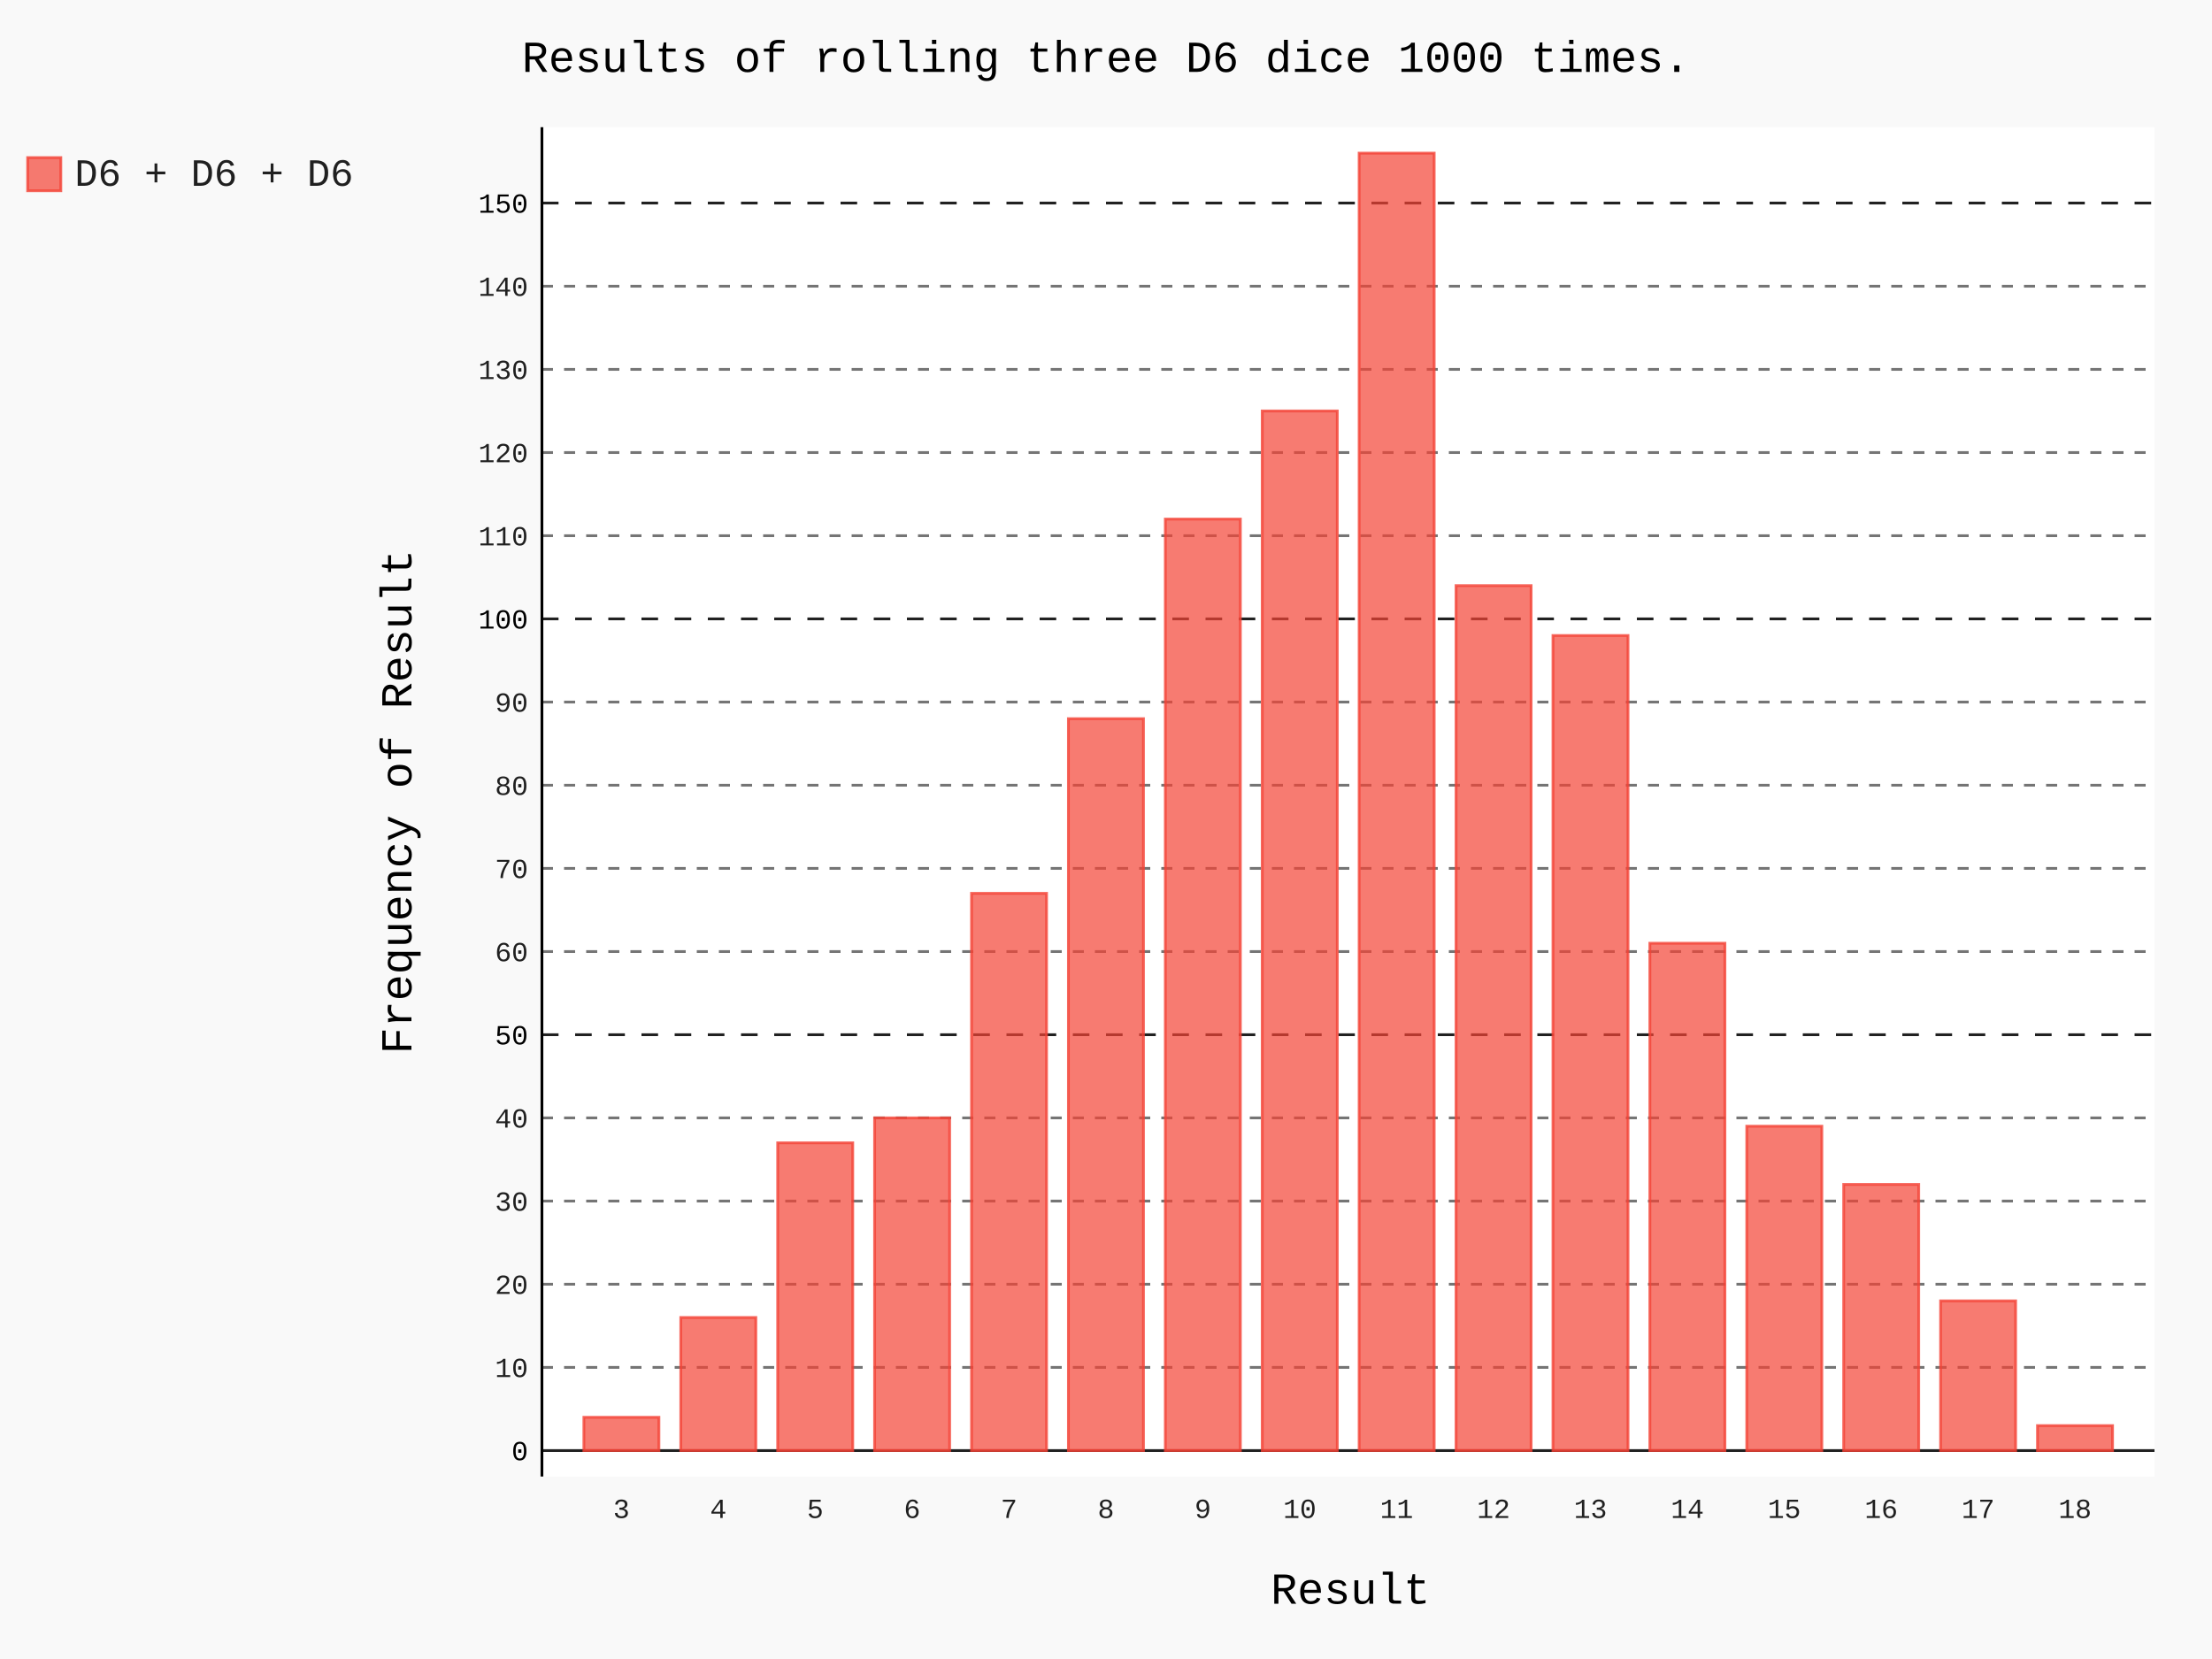
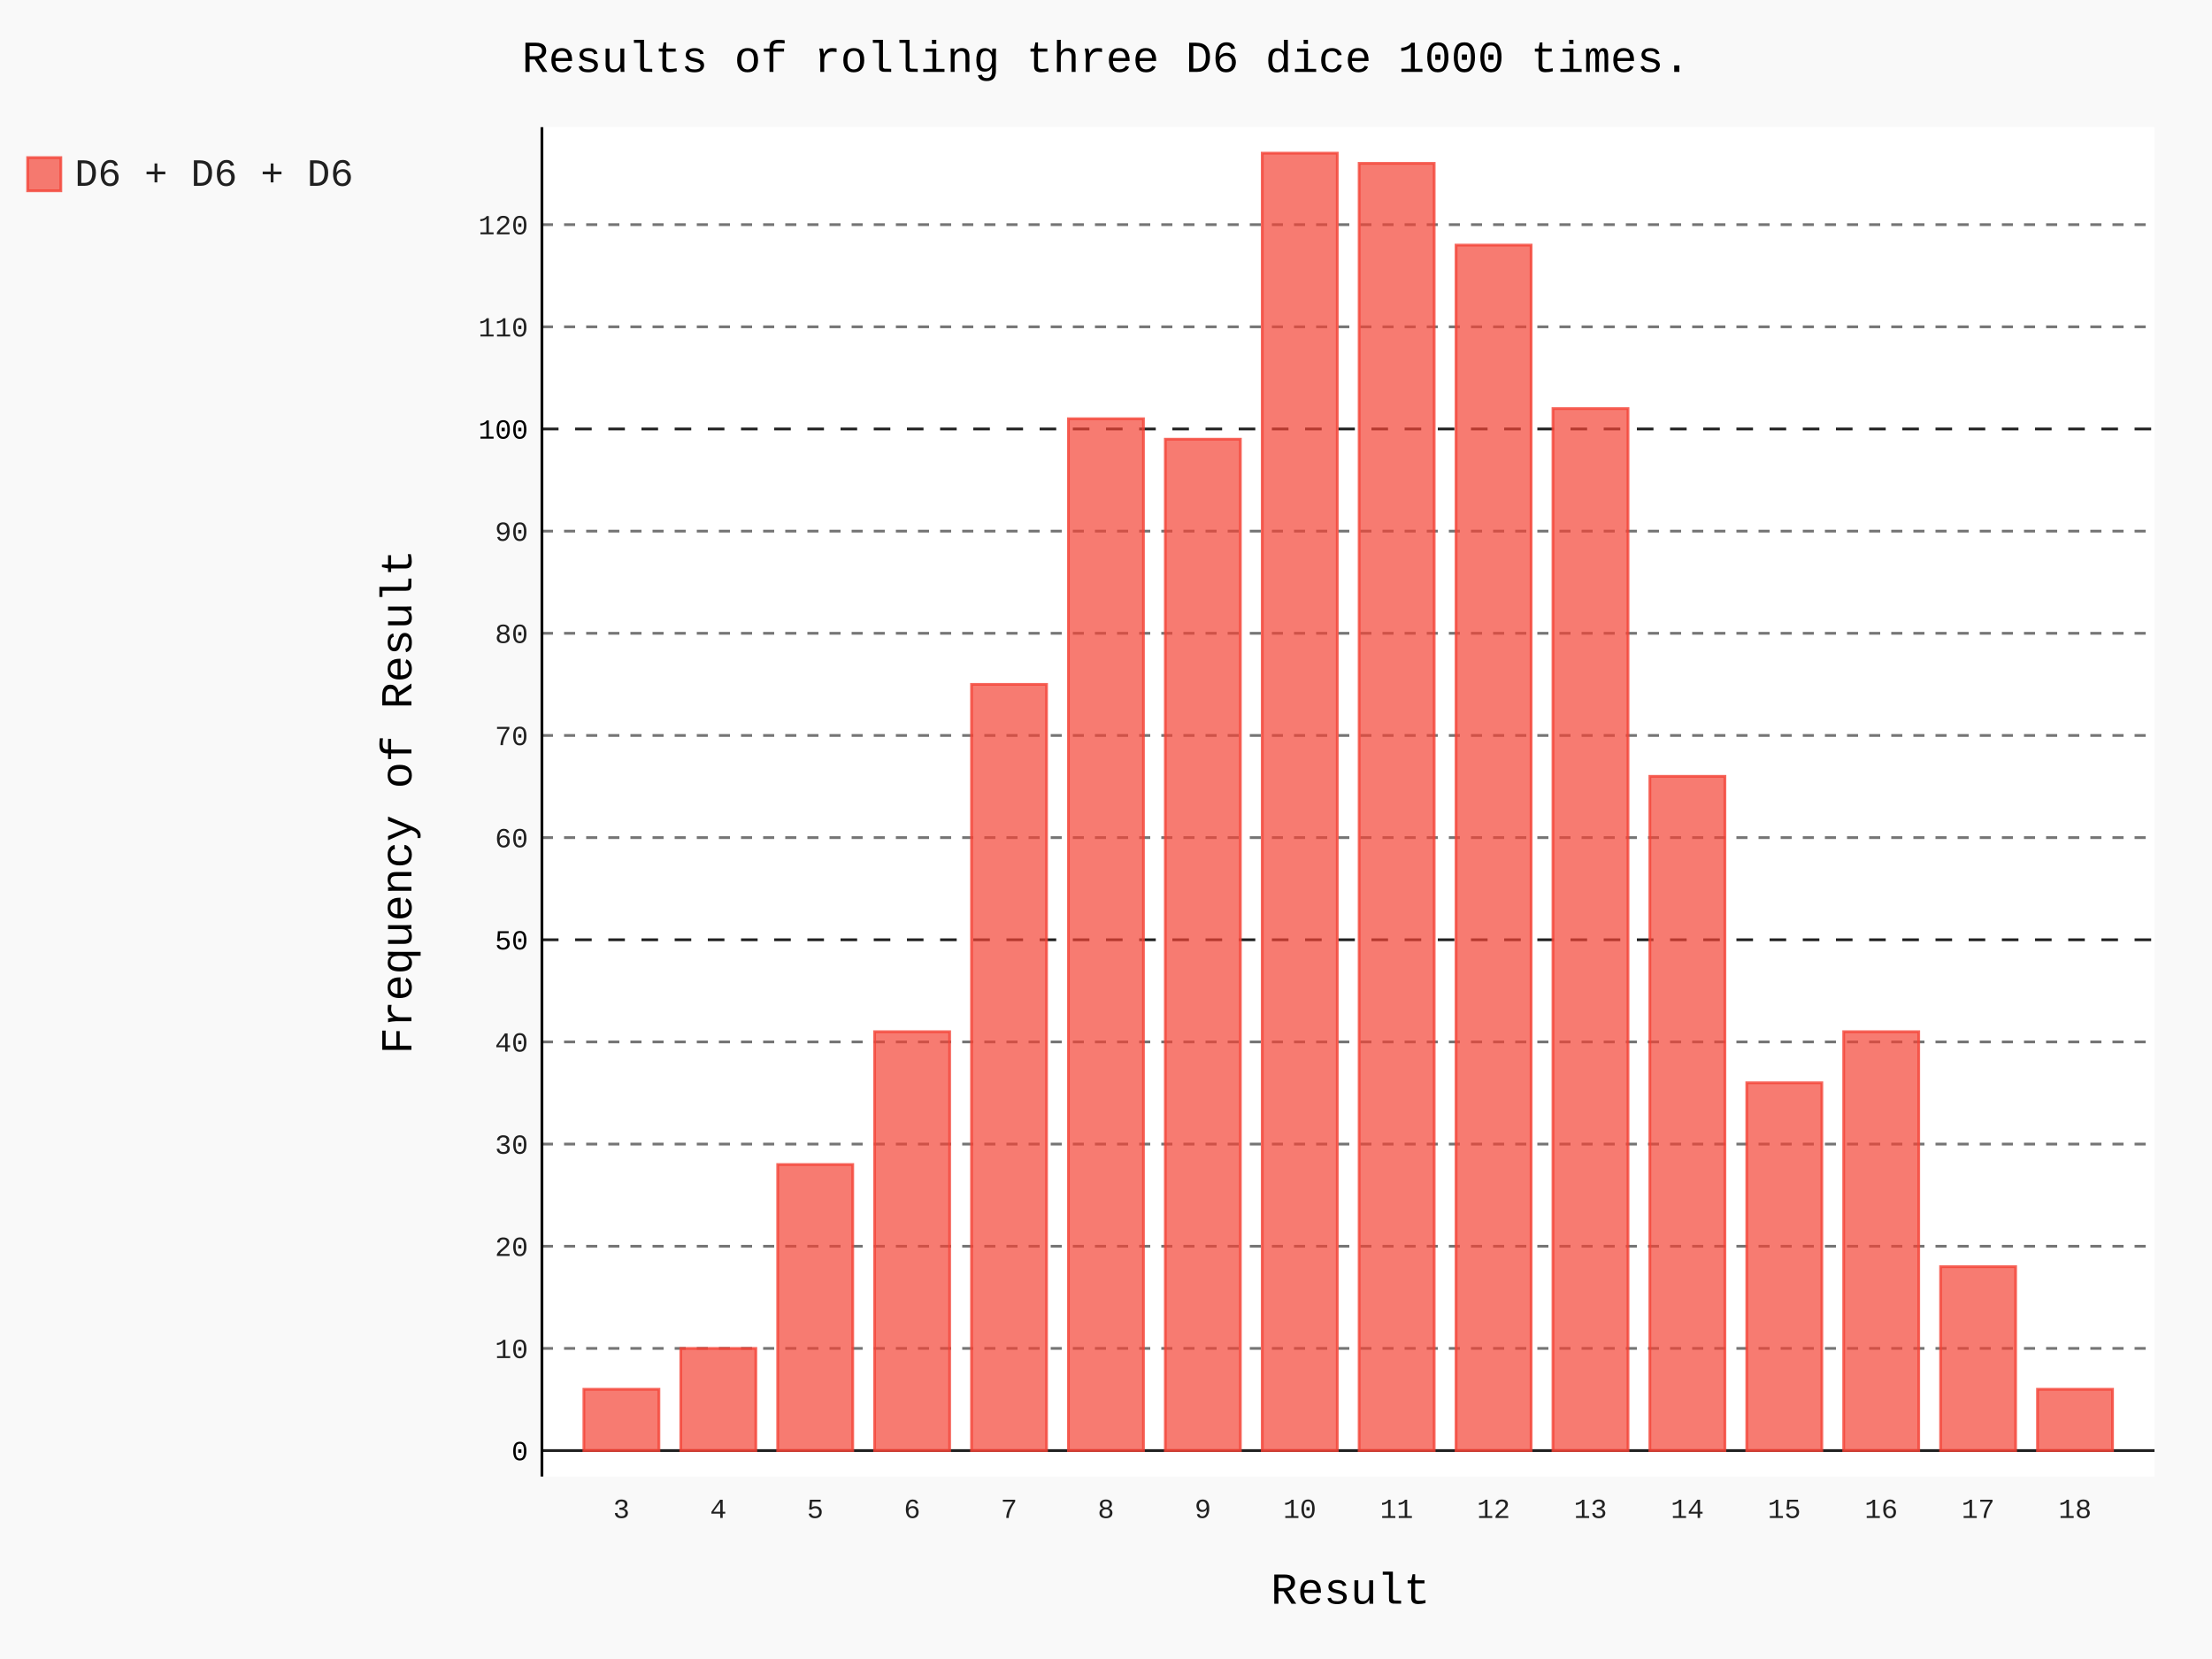
- <svg xmlns="http://www.w3.org/2000/svg" id="chart-de92d2db-d003-4bbe-be3c-4907dde3a980" class="pygal-chart" viewBox="0 0 800 600">
+ <svg xmlns="http://www.w3.org/2000/svg" id="chart-ebe9a0b8-9e65-4204-ae41-4e5342028d58" class="pygal-chart" viewBox="0 0 800 600">
  <defs>
-     <style type="text/css">#chart-de92d2db-d003-4bbe-be3c-4907dde3a980{-webkit-user-select:none;-webkit-font-smoothing:antialiased;font-family:Consolas,"Liberation Mono",Menlo,Courier,monospace}#chart-de92d2db-d003-4bbe-be3c-4907dde3a980 .title{font-family:Consolas,"Liberation Mono",Menlo,Courier,monospace;font-size:16px}#chart-de92d2db-d003-4bbe-be3c-4907dde3a980 .legends .legend text{font-family:Consolas,"Liberation Mono",Menlo,Courier,monospace;font-size:14px}#chart-de92d2db-d003-4bbe-be3c-4907dde3a980 .axis text{font-family:Consolas,"Liberation Mono",Menlo,Courier,monospace;font-size:10px}#chart-de92d2db-d003-4bbe-be3c-4907dde3a980 .axis text.major{font-family:Consolas,"Liberation Mono",Menlo,Courier,monospace;font-size:10px}#chart-de92d2db-d003-4bbe-be3c-4907dde3a980 .text-overlay text.value{font-family:Consolas,"Liberation Mono",Menlo,Courier,monospace;font-size:16px}#chart-de92d2db-d003-4bbe-be3c-4907dde3a980 .text-overlay text.label{font-family:Consolas,"Liberation Mono",Menlo,Courier,monospace;font-size:10px}#chart-de92d2db-d003-4bbe-be3c-4907dde3a980 .tooltip{font-family:Consolas,"Liberation Mono",Menlo,Courier,monospace;font-size:14px}#chart-de92d2db-d003-4bbe-be3c-4907dde3a980 text.no_data{font-family:Consolas,"Liberation Mono",Menlo,Courier,monospace;font-size:64px}
- #chart-de92d2db-d003-4bbe-be3c-4907dde3a980{background-color:rgba(249,249,249,1)}#chart-de92d2db-d003-4bbe-be3c-4907dde3a980 path,#chart-de92d2db-d003-4bbe-be3c-4907dde3a980 line,#chart-de92d2db-d003-4bbe-be3c-4907dde3a980 rect,#chart-de92d2db-d003-4bbe-be3c-4907dde3a980 circle{-webkit-transition:150ms;-moz-transition:150ms;transition:150ms}#chart-de92d2db-d003-4bbe-be3c-4907dde3a980 .graph &gt; .background{fill:rgba(249,249,249,1)}#chart-de92d2db-d003-4bbe-be3c-4907dde3a980 .plot &gt; .background{fill:rgba(255,255,255,1)}#chart-de92d2db-d003-4bbe-be3c-4907dde3a980 .graph{fill:rgba(0,0,0,.87)}#chart-de92d2db-d003-4bbe-be3c-4907dde3a980 text.no_data{fill:rgba(0,0,0,1)}#chart-de92d2db-d003-4bbe-be3c-4907dde3a980 .title{fill:rgba(0,0,0,1)}#chart-de92d2db-d003-4bbe-be3c-4907dde3a980 .legends .legend text{fill:rgba(0,0,0,.87)}#chart-de92d2db-d003-4bbe-be3c-4907dde3a980 .legends .legend:hover text{fill:rgba(0,0,0,1)}#chart-de92d2db-d003-4bbe-be3c-4907dde3a980 .axis .line{stroke:rgba(0,0,0,1)}#chart-de92d2db-d003-4bbe-be3c-4907dde3a980 .axis .guide.line{stroke:rgba(0,0,0,.54)}#chart-de92d2db-d003-4bbe-be3c-4907dde3a980 .axis .major.line{stroke:rgba(0,0,0,.87)}#chart-de92d2db-d003-4bbe-be3c-4907dde3a980 .axis text.major{fill:rgba(0,0,0,1)}#chart-de92d2db-d003-4bbe-be3c-4907dde3a980 .axis.y .guides:hover .guide.line,#chart-de92d2db-d003-4bbe-be3c-4907dde3a980 .line-graph .axis.x .guides:hover .guide.line,#chart-de92d2db-d003-4bbe-be3c-4907dde3a980 .stackedline-graph .axis.x .guides:hover .guide.line,#chart-de92d2db-d003-4bbe-be3c-4907dde3a980 .xy-graph .axis.x .guides:hover .guide.line{stroke:rgba(0,0,0,1)}#chart-de92d2db-d003-4bbe-be3c-4907dde3a980 .axis .guides:hover text{fill:rgba(0,0,0,1)}#chart-de92d2db-d003-4bbe-be3c-4907dde3a980 .reactive{fill-opacity:.7;stroke-opacity:.8}#chart-de92d2db-d003-4bbe-be3c-4907dde3a980 .ci{stroke:rgba(0,0,0,.87)}#chart-de92d2db-d003-4bbe-be3c-4907dde3a980 .reactive.active,#chart-de92d2db-d003-4bbe-be3c-4907dde3a980 .active .reactive{fill-opacity:.8;stroke-opacity:.9;stroke-width:4}#chart-de92d2db-d003-4bbe-be3c-4907dde3a980 .ci .reactive.active{stroke-width:1.5}#chart-de92d2db-d003-4bbe-be3c-4907dde3a980 .series text{fill:rgba(0,0,0,1)}#chart-de92d2db-d003-4bbe-be3c-4907dde3a980 .tooltip rect{fill:rgba(255,255,255,1);stroke:rgba(0,0,0,1);-webkit-transition:opacity 150ms;-moz-transition:opacity 150ms;transition:opacity 150ms}#chart-de92d2db-d003-4bbe-be3c-4907dde3a980 .tooltip .label{fill:rgba(0,0,0,.87)}#chart-de92d2db-d003-4bbe-be3c-4907dde3a980 .tooltip .label{fill:rgba(0,0,0,.87)}#chart-de92d2db-d003-4bbe-be3c-4907dde3a980 .tooltip .legend{font-size:.8em;fill:rgba(0,0,0,.54)}#chart-de92d2db-d003-4bbe-be3c-4907dde3a980 .tooltip .x_label{font-size:.6em;fill:rgba(0,0,0,1)}#chart-de92d2db-d003-4bbe-be3c-4907dde3a980 .tooltip .xlink{font-size:.5em;text-decoration:underline}#chart-de92d2db-d003-4bbe-be3c-4907dde3a980 .tooltip .value{font-size:1.5em}#chart-de92d2db-d003-4bbe-be3c-4907dde3a980 .bound{font-size:.5em}#chart-de92d2db-d003-4bbe-be3c-4907dde3a980 .max-value{font-size:.75em;fill:rgba(0,0,0,.54)}#chart-de92d2db-d003-4bbe-be3c-4907dde3a980 .map-element{fill:rgba(255,255,255,1);stroke:rgba(0,0,0,.54) !important}#chart-de92d2db-d003-4bbe-be3c-4907dde3a980 .map-element .reactive{fill-opacity:inherit;stroke-opacity:inherit}#chart-de92d2db-d003-4bbe-be3c-4907dde3a980 .color-0,#chart-de92d2db-d003-4bbe-be3c-4907dde3a980 .color-0 a:visited{stroke:#F44336;fill:#F44336}#chart-de92d2db-d003-4bbe-be3c-4907dde3a980 .text-overlay .color-0 text{fill:black}
- #chart-de92d2db-d003-4bbe-be3c-4907dde3a980 text.no_data{text-anchor:middle}#chart-de92d2db-d003-4bbe-be3c-4907dde3a980 .guide.line{fill:none}#chart-de92d2db-d003-4bbe-be3c-4907dde3a980 .centered{text-anchor:middle}#chart-de92d2db-d003-4bbe-be3c-4907dde3a980 .title{text-anchor:middle}#chart-de92d2db-d003-4bbe-be3c-4907dde3a980 .legends .legend text{fill-opacity:1}#chart-de92d2db-d003-4bbe-be3c-4907dde3a980 .axis.x text{text-anchor:middle}#chart-de92d2db-d003-4bbe-be3c-4907dde3a980 .axis.x:not(.web) text[transform]{text-anchor:start}#chart-de92d2db-d003-4bbe-be3c-4907dde3a980 .axis.x:not(.web) text[transform].backwards{text-anchor:end}#chart-de92d2db-d003-4bbe-be3c-4907dde3a980 .axis.y text{text-anchor:end}#chart-de92d2db-d003-4bbe-be3c-4907dde3a980 .axis.y text[transform].backwards{text-anchor:start}#chart-de92d2db-d003-4bbe-be3c-4907dde3a980 .axis.y2 text{text-anchor:start}#chart-de92d2db-d003-4bbe-be3c-4907dde3a980 .axis.y2 text[transform].backwards{text-anchor:end}#chart-de92d2db-d003-4bbe-be3c-4907dde3a980 .axis .guide.line{stroke-dasharray:4,4}#chart-de92d2db-d003-4bbe-be3c-4907dde3a980 .axis .major.guide.line{stroke-dasharray:6,6}#chart-de92d2db-d003-4bbe-be3c-4907dde3a980 .horizontal .axis.y .guide.line,#chart-de92d2db-d003-4bbe-be3c-4907dde3a980 .horizontal .axis.y2 .guide.line,#chart-de92d2db-d003-4bbe-be3c-4907dde3a980 .vertical .axis.x .guide.line{opacity:0}#chart-de92d2db-d003-4bbe-be3c-4907dde3a980 .horizontal .axis.always_show .guide.line,#chart-de92d2db-d003-4bbe-be3c-4907dde3a980 .vertical .axis.always_show .guide.line{opacity:1 !important}#chart-de92d2db-d003-4bbe-be3c-4907dde3a980 .axis.y .guides:hover .guide.line,#chart-de92d2db-d003-4bbe-be3c-4907dde3a980 .axis.y2 .guides:hover .guide.line,#chart-de92d2db-d003-4bbe-be3c-4907dde3a980 .axis.x .guides:hover .guide.line{opacity:1}#chart-de92d2db-d003-4bbe-be3c-4907dde3a980 .axis .guides:hover text{opacity:1}#chart-de92d2db-d003-4bbe-be3c-4907dde3a980 .nofill{fill:none}#chart-de92d2db-d003-4bbe-be3c-4907dde3a980 .subtle-fill{fill-opacity:.2}#chart-de92d2db-d003-4bbe-be3c-4907dde3a980 .dot{stroke-width:1px;fill-opacity:1}#chart-de92d2db-d003-4bbe-be3c-4907dde3a980 .dot.active{stroke-width:5px}#chart-de92d2db-d003-4bbe-be3c-4907dde3a980 .dot.negative{fill:transparent}#chart-de92d2db-d003-4bbe-be3c-4907dde3a980 text,#chart-de92d2db-d003-4bbe-be3c-4907dde3a980 tspan{stroke:none !important}#chart-de92d2db-d003-4bbe-be3c-4907dde3a980 .series text.active{opacity:1}#chart-de92d2db-d003-4bbe-be3c-4907dde3a980 .tooltip rect{fill-opacity:.95;stroke-width:.5}#chart-de92d2db-d003-4bbe-be3c-4907dde3a980 .tooltip text{fill-opacity:1}#chart-de92d2db-d003-4bbe-be3c-4907dde3a980 .showable{visibility:hidden}#chart-de92d2db-d003-4bbe-be3c-4907dde3a980 .showable.shown{visibility:visible}#chart-de92d2db-d003-4bbe-be3c-4907dde3a980 .gauge-background{fill:rgba(229,229,229,1);stroke:none}#chart-de92d2db-d003-4bbe-be3c-4907dde3a980 .bg-lines{stroke:rgba(249,249,249,1);stroke-width:2px}</style>
+     <style type="text/css">#chart-ebe9a0b8-9e65-4204-ae41-4e5342028d58{-webkit-user-select:none;-webkit-font-smoothing:antialiased;font-family:Consolas,"Liberation Mono",Menlo,Courier,monospace}#chart-ebe9a0b8-9e65-4204-ae41-4e5342028d58 .title{font-family:Consolas,"Liberation Mono",Menlo,Courier,monospace;font-size:16px}#chart-ebe9a0b8-9e65-4204-ae41-4e5342028d58 .legends .legend text{font-family:Consolas,"Liberation Mono",Menlo,Courier,monospace;font-size:14px}#chart-ebe9a0b8-9e65-4204-ae41-4e5342028d58 .axis text{font-family:Consolas,"Liberation Mono",Menlo,Courier,monospace;font-size:10px}#chart-ebe9a0b8-9e65-4204-ae41-4e5342028d58 .axis text.major{font-family:Consolas,"Liberation Mono",Menlo,Courier,monospace;font-size:10px}#chart-ebe9a0b8-9e65-4204-ae41-4e5342028d58 .text-overlay text.value{font-family:Consolas,"Liberation Mono",Menlo,Courier,monospace;font-size:16px}#chart-ebe9a0b8-9e65-4204-ae41-4e5342028d58 .text-overlay text.label{font-family:Consolas,"Liberation Mono",Menlo,Courier,monospace;font-size:10px}#chart-ebe9a0b8-9e65-4204-ae41-4e5342028d58 .tooltip{font-family:Consolas,"Liberation Mono",Menlo,Courier,monospace;font-size:14px}#chart-ebe9a0b8-9e65-4204-ae41-4e5342028d58 text.no_data{font-family:Consolas,"Liberation Mono",Menlo,Courier,monospace;font-size:64px}
+ #chart-ebe9a0b8-9e65-4204-ae41-4e5342028d58{background-color:rgba(249,249,249,1)}#chart-ebe9a0b8-9e65-4204-ae41-4e5342028d58 path,#chart-ebe9a0b8-9e65-4204-ae41-4e5342028d58 line,#chart-ebe9a0b8-9e65-4204-ae41-4e5342028d58 rect,#chart-ebe9a0b8-9e65-4204-ae41-4e5342028d58 circle{-webkit-transition:150ms;-moz-transition:150ms;transition:150ms}#chart-ebe9a0b8-9e65-4204-ae41-4e5342028d58 .graph &gt; .background{fill:rgba(249,249,249,1)}#chart-ebe9a0b8-9e65-4204-ae41-4e5342028d58 .plot &gt; .background{fill:rgba(255,255,255,1)}#chart-ebe9a0b8-9e65-4204-ae41-4e5342028d58 .graph{fill:rgba(0,0,0,.87)}#chart-ebe9a0b8-9e65-4204-ae41-4e5342028d58 text.no_data{fill:rgba(0,0,0,1)}#chart-ebe9a0b8-9e65-4204-ae41-4e5342028d58 .title{fill:rgba(0,0,0,1)}#chart-ebe9a0b8-9e65-4204-ae41-4e5342028d58 .legends .legend text{fill:rgba(0,0,0,.87)}#chart-ebe9a0b8-9e65-4204-ae41-4e5342028d58 .legends .legend:hover text{fill:rgba(0,0,0,1)}#chart-ebe9a0b8-9e65-4204-ae41-4e5342028d58 .axis .line{stroke:rgba(0,0,0,1)}#chart-ebe9a0b8-9e65-4204-ae41-4e5342028d58 .axis .guide.line{stroke:rgba(0,0,0,.54)}#chart-ebe9a0b8-9e65-4204-ae41-4e5342028d58 .axis .major.line{stroke:rgba(0,0,0,.87)}#chart-ebe9a0b8-9e65-4204-ae41-4e5342028d58 .axis text.major{fill:rgba(0,0,0,1)}#chart-ebe9a0b8-9e65-4204-ae41-4e5342028d58 .axis.y .guides:hover .guide.line,#chart-ebe9a0b8-9e65-4204-ae41-4e5342028d58 .line-graph .axis.x .guides:hover .guide.line,#chart-ebe9a0b8-9e65-4204-ae41-4e5342028d58 .stackedline-graph .axis.x .guides:hover .guide.line,#chart-ebe9a0b8-9e65-4204-ae41-4e5342028d58 .xy-graph .axis.x .guides:hover .guide.line{stroke:rgba(0,0,0,1)}#chart-ebe9a0b8-9e65-4204-ae41-4e5342028d58 .axis .guides:hover text{fill:rgba(0,0,0,1)}#chart-ebe9a0b8-9e65-4204-ae41-4e5342028d58 .reactive{fill-opacity:.7;stroke-opacity:.8}#chart-ebe9a0b8-9e65-4204-ae41-4e5342028d58 .ci{stroke:rgba(0,0,0,.87)}#chart-ebe9a0b8-9e65-4204-ae41-4e5342028d58 .reactive.active,#chart-ebe9a0b8-9e65-4204-ae41-4e5342028d58 .active .reactive{fill-opacity:.8;stroke-opacity:.9;stroke-width:4}#chart-ebe9a0b8-9e65-4204-ae41-4e5342028d58 .ci .reactive.active{stroke-width:1.5}#chart-ebe9a0b8-9e65-4204-ae41-4e5342028d58 .series text{fill:rgba(0,0,0,1)}#chart-ebe9a0b8-9e65-4204-ae41-4e5342028d58 .tooltip rect{fill:rgba(255,255,255,1);stroke:rgba(0,0,0,1);-webkit-transition:opacity 150ms;-moz-transition:opacity 150ms;transition:opacity 150ms}#chart-ebe9a0b8-9e65-4204-ae41-4e5342028d58 .tooltip .label{fill:rgba(0,0,0,.87)}#chart-ebe9a0b8-9e65-4204-ae41-4e5342028d58 .tooltip .label{fill:rgba(0,0,0,.87)}#chart-ebe9a0b8-9e65-4204-ae41-4e5342028d58 .tooltip .legend{font-size:.8em;fill:rgba(0,0,0,.54)}#chart-ebe9a0b8-9e65-4204-ae41-4e5342028d58 .tooltip .x_label{font-size:.6em;fill:rgba(0,0,0,1)}#chart-ebe9a0b8-9e65-4204-ae41-4e5342028d58 .tooltip .xlink{font-size:.5em;text-decoration:underline}#chart-ebe9a0b8-9e65-4204-ae41-4e5342028d58 .tooltip .value{font-size:1.5em}#chart-ebe9a0b8-9e65-4204-ae41-4e5342028d58 .bound{font-size:.5em}#chart-ebe9a0b8-9e65-4204-ae41-4e5342028d58 .max-value{font-size:.75em;fill:rgba(0,0,0,.54)}#chart-ebe9a0b8-9e65-4204-ae41-4e5342028d58 .map-element{fill:rgba(255,255,255,1);stroke:rgba(0,0,0,.54) !important}#chart-ebe9a0b8-9e65-4204-ae41-4e5342028d58 .map-element .reactive{fill-opacity:inherit;stroke-opacity:inherit}#chart-ebe9a0b8-9e65-4204-ae41-4e5342028d58 .color-0,#chart-ebe9a0b8-9e65-4204-ae41-4e5342028d58 .color-0 a:visited{stroke:#F44336;fill:#F44336}#chart-ebe9a0b8-9e65-4204-ae41-4e5342028d58 .text-overlay .color-0 text{fill:black}
+ #chart-ebe9a0b8-9e65-4204-ae41-4e5342028d58 text.no_data{text-anchor:middle}#chart-ebe9a0b8-9e65-4204-ae41-4e5342028d58 .guide.line{fill:none}#chart-ebe9a0b8-9e65-4204-ae41-4e5342028d58 .centered{text-anchor:middle}#chart-ebe9a0b8-9e65-4204-ae41-4e5342028d58 .title{text-anchor:middle}#chart-ebe9a0b8-9e65-4204-ae41-4e5342028d58 .legends .legend text{fill-opacity:1}#chart-ebe9a0b8-9e65-4204-ae41-4e5342028d58 .axis.x text{text-anchor:middle}#chart-ebe9a0b8-9e65-4204-ae41-4e5342028d58 .axis.x:not(.web) text[transform]{text-anchor:start}#chart-ebe9a0b8-9e65-4204-ae41-4e5342028d58 .axis.x:not(.web) text[transform].backwards{text-anchor:end}#chart-ebe9a0b8-9e65-4204-ae41-4e5342028d58 .axis.y text{text-anchor:end}#chart-ebe9a0b8-9e65-4204-ae41-4e5342028d58 .axis.y text[transform].backwards{text-anchor:start}#chart-ebe9a0b8-9e65-4204-ae41-4e5342028d58 .axis.y2 text{text-anchor:start}#chart-ebe9a0b8-9e65-4204-ae41-4e5342028d58 .axis.y2 text[transform].backwards{text-anchor:end}#chart-ebe9a0b8-9e65-4204-ae41-4e5342028d58 .axis .guide.line{stroke-dasharray:4,4}#chart-ebe9a0b8-9e65-4204-ae41-4e5342028d58 .axis .major.guide.line{stroke-dasharray:6,6}#chart-ebe9a0b8-9e65-4204-ae41-4e5342028d58 .horizontal .axis.y .guide.line,#chart-ebe9a0b8-9e65-4204-ae41-4e5342028d58 .horizontal .axis.y2 .guide.line,#chart-ebe9a0b8-9e65-4204-ae41-4e5342028d58 .vertical .axis.x .guide.line{opacity:0}#chart-ebe9a0b8-9e65-4204-ae41-4e5342028d58 .horizontal .axis.always_show .guide.line,#chart-ebe9a0b8-9e65-4204-ae41-4e5342028d58 .vertical .axis.always_show .guide.line{opacity:1 !important}#chart-ebe9a0b8-9e65-4204-ae41-4e5342028d58 .axis.y .guides:hover .guide.line,#chart-ebe9a0b8-9e65-4204-ae41-4e5342028d58 .axis.y2 .guides:hover .guide.line,#chart-ebe9a0b8-9e65-4204-ae41-4e5342028d58 .axis.x .guides:hover .guide.line{opacity:1}#chart-ebe9a0b8-9e65-4204-ae41-4e5342028d58 .axis .guides:hover text{opacity:1}#chart-ebe9a0b8-9e65-4204-ae41-4e5342028d58 .nofill{fill:none}#chart-ebe9a0b8-9e65-4204-ae41-4e5342028d58 .subtle-fill{fill-opacity:.2}#chart-ebe9a0b8-9e65-4204-ae41-4e5342028d58 .dot{stroke-width:1px;fill-opacity:1}#chart-ebe9a0b8-9e65-4204-ae41-4e5342028d58 .dot.active{stroke-width:5px}#chart-ebe9a0b8-9e65-4204-ae41-4e5342028d58 .dot.negative{fill:transparent}#chart-ebe9a0b8-9e65-4204-ae41-4e5342028d58 text,#chart-ebe9a0b8-9e65-4204-ae41-4e5342028d58 tspan{stroke:none !important}#chart-ebe9a0b8-9e65-4204-ae41-4e5342028d58 .series text.active{opacity:1}#chart-ebe9a0b8-9e65-4204-ae41-4e5342028d58 .tooltip rect{fill-opacity:.95;stroke-width:.5}#chart-ebe9a0b8-9e65-4204-ae41-4e5342028d58 .tooltip text{fill-opacity:1}#chart-ebe9a0b8-9e65-4204-ae41-4e5342028d58 .showable{visibility:hidden}#chart-ebe9a0b8-9e65-4204-ae41-4e5342028d58 .showable.shown{visibility:visible}#chart-ebe9a0b8-9e65-4204-ae41-4e5342028d58 .gauge-background{fill:rgba(229,229,229,1);stroke:none}#chart-ebe9a0b8-9e65-4204-ae41-4e5342028d58 .bg-lines{stroke:rgba(249,249,249,1);stroke-width:2px}</style>
  </defs>
  <g class="graph bar-graph vertical">
    <rect x="0" y="0" width="800" height="600" class="background" />
    <g transform="translate(196, 46)" class="plot">
      <rect x="0" y="0" width="583.2" height="488" class="background" />
      <g class="axis y always_show">
        <g class="guides">
          <path d="M0 478.615 h583.2" class="axis major line" />
          <text x="-5" y="482.115" class="major">0</text>
        </g>
        <g class="guides">
-           <path d="M0 448.536 h583.2" class="guide line" />
-           <text x="-5" y="452.036" class="">10</text>
-         </g>
-         <g class="guides">
-           <path d="M0 418.458 h583.2" class="guide line" />
-           <text x="-5" y="421.958" class="">20</text>
-         </g>
-         <g class="guides">
-           <path d="M0 388.379 h583.2" class="guide line" />
-           <text x="-5" y="391.879" class="">30</text>
-         </g>
-         <g class="guides">
-           <path d="M0 358.3 h583.2" class="guide line" />
-           <text x="-5" y="361.8" class="">40</text>
-         </g>
-         <g class="guides">
-           <path d="M0 328.221 h583.2" class="major guide line" />
-           <text x="-5" y="331.721" class="major">50</text>
-         </g>
-         <g class="guides">
-           <path d="M0 298.142 h583.2" class="guide line" />
-           <text x="-5" y="301.642" class="">60</text>
-         </g>
-         <g class="guides">
-           <path d="M0 268.063 h583.2" class="guide line" />
-           <text x="-5" y="271.563" class="">70</text>
-         </g>
-         <g class="guides">
-           <path d="M0 237.984 h583.2" class="guide line" />
-           <text x="-5" y="241.484" class="">80</text>
-         </g>
-         <g class="guides">
-           <path d="M0 207.905 h583.2" class="guide line" />
-           <text x="-5" y="211.405" class="">90</text>
-         </g>
-         <g class="guides">
-           <path d="M0 177.826 h583.2" class="major guide line" />
-           <text x="-5" y="181.326" class="major">100</text>
-         </g>
-         <g class="guides">
-           <path d="M0 147.748 h583.2" class="guide line" />
-           <text x="-5" y="151.248" class="">110</text>
-         </g>
-         <g class="guides">
-           <path d="M0 117.669 h583.2" class="guide line" />
-           <text x="-5" y="121.169" class="">120</text>
-         </g>
-         <g class="guides">
-           <path d="M0 87.59 h583.2" class="guide line" />
-           <text x="-5" y="91.09" class="">130</text>
-         </g>
-         <g class="guides">
-           <path d="M0 57.511 h583.2" class="guide line" />
-           <text x="-5" y="61.011" class="">140</text>
-         </g>
-         <g class="guides">
-           <path d="M0 27.432 h583.2" class="major guide line" />
-           <text x="-5" y="30.932" class="major">150</text>
+           <path d="M0 441.668 h583.2" class="guide line" />
+           <text x="-5" y="445.168" class="">10</text>
+         </g>
+         <g class="guides">
+           <path d="M0 404.721 h583.2" class="guide line" />
+           <text x="-5" y="408.221" class="">20</text>
+         </g>
+         <g class="guides">
+           <path d="M0 367.773 h583.2" class="guide line" />
+           <text x="-5" y="371.273" class="">30</text>
+         </g>
+         <g class="guides">
+           <path d="M0 330.826 h583.2" class="guide line" />
+           <text x="-5" y="334.326" class="">40</text>
+         </g>
+         <g class="guides">
+           <path d="M0 293.879 h583.2" class="major guide line" />
+           <text x="-5" y="297.379" class="major">50</text>
+         </g>
+         <g class="guides">
+           <path d="M0 256.932 h583.2" class="guide line" />
+           <text x="-5" y="260.432" class="">60</text>
+         </g>
+         <g class="guides">
+           <path d="M0 219.984 h583.2" class="guide line" />
+           <text x="-5" y="223.484" class="">70</text>
+         </g>
+         <g class="guides">
+           <path d="M0 183.037 h583.2" class="guide line" />
+           <text x="-5" y="186.537" class="">80</text>
+         </g>
+         <g class="guides">
+           <path d="M0 146.09 h583.2" class="guide line" />
+           <text x="-5" y="149.59" class="">90</text>
+         </g>
+         <g class="guides">
+           <path d="M0 109.142 h583.2" class="major guide line" />
+           <text x="-5" y="112.642" class="major">100</text>
+         </g>
+         <g class="guides">
+           <path d="M0 72.195 h583.2" class="guide line" />
+           <text x="-5" y="75.695" class="">110</text>
+         </g>
+         <g class="guides">
+           <path d="M0 35.248 h583.2" class="guide line" />
+           <text x="-5" y="38.748" class="">120</text>
        </g>
      </g>
      <g class="axis x">
        <path d="M0 0 v488" class="line" />
        <g class="guides">
          <path d="M28.739 0 v488" class="guide line" />
          <text x="28.739" y="503.0" class="">3</text>
        </g>
        <g class="guides">
          <path d="M63.788 0 v488" class="guide line" />
          <text x="63.788" y="503.0" class="">4</text>
        </g>
        <g class="guides">
          <path d="M98.836 0 v488" class="guide line" />
          <text x="98.836" y="503.0" class="">5</text>
        </g>
        <g class="guides">
          <path d="M133.884 0 v488" class="guide line" />
          <text x="133.884" y="503.0" class="">6</text>
        </g>
        <g class="guides">
          <path d="M168.932 0 v488" class="guide line" />
          <text x="168.932" y="503.0" class="">7</text>
        </g>
        <g class="guides">
          <path d="M203.98 0 v488" class="guide line" />
          <text x="203.98" y="503.0" class="">8</text>
        </g>
        <g class="guides">
          <path d="M239.028 0 v488" class="guide line" />
          <text x="239.028" y="503.0" class="">9</text>
        </g>
        <g class="guides">
          <path d="M274.076 0 v488" class="guide line" />
          <text x="274.076" y="503.0" class="">10</text>
        </g>
        <g class="guides">
          <path d="M309.124 0 v488" class="guide line" />
          <text x="309.124" y="503.0" class="">11</text>
        </g>
        <g class="guides">
          <path d="M344.172 0 v488" class="guide line" />
          <text x="344.172" y="503.0" class="">12</text>
        </g>
        <g class="guides">
          <path d="M379.22 0 v488" class="guide line" />
          <text x="379.22" y="503.0" class="">13</text>
        </g>
        <g class="guides">
          <path d="M414.268 0 v488" class="guide line" />
          <text x="414.268" y="503.0" class="">14</text>
        </g>
        <g class="guides">
          <path d="M449.316 0 v488" class="guide line" />
          <text x="449.316" y="503.0" class="">15</text>
        </g>
        <g class="guides">
          <path d="M484.364 0 v488" class="guide line" />
          <text x="484.364" y="503.0" class="">16</text>
        </g>
        <g class="guides">
          <path d="M519.413 0 v488" class="guide line" />
          <text x="519.413" y="503.0" class="">17</text>
        </g>
        <g class="guides">
          <path d="M554.461 0 v488" class="guide line" />
          <text x="554.461" y="503.0" class="">18</text>
        </g>
      </g>
      <g class="series serie-0 color-0">
        <g class="bars">
          <g class="bar">
-             <rect x="15.169" y="466.584" rx="0" ry="0" width="27.141" height="12.032" class="rect reactive tooltip-trigger" />
-           </g>
-           <g class="bar">
-             <rect x="50.217" y="430.489" rx="0" ry="0" width="27.141" height="48.126" class="rect reactive tooltip-trigger" />
-           </g>
-           <g class="bar">
-             <rect x="85.265" y="367.323" rx="0" ry="0" width="27.141" height="111.292" class="rect reactive tooltip-trigger" />
-           </g>
-           <g class="bar">
-             <rect x="120.313" y="358.3" rx="0" ry="0" width="27.141" height="120.316" class="rect reactive tooltip-trigger" />
-           </g>
-           <g class="bar">
-             <rect x="155.361" y="277.087" rx="0" ry="0" width="27.141" height="201.529" class="rect reactive tooltip-trigger" />
-           </g>
-           <g class="bar">
-             <rect x="190.409" y="213.921" rx="0" ry="0" width="27.141" height="264.694" class="rect reactive tooltip-trigger" />
-           </g>
-           <g class="bar">
-             <rect x="225.457" y="141.732" rx="0" ry="0" width="27.141" height="336.884" class="rect reactive tooltip-trigger" />
-           </g>
-           <g class="bar">
-             <rect x="260.505" y="102.629" rx="0" ry="0" width="27.141" height="375.986" class="rect reactive tooltip-trigger" />
-           </g>
-           <g class="bar">
-             <rect x="295.553" y="9.385" rx="0" ry="0" width="27.141" height="469.231" class="rect reactive tooltip-trigger" />
-           </g>
-           <g class="bar">
-             <rect x="330.602" y="165.795" rx="0" ry="0" width="27.141" height="312.821" class="rect reactive tooltip-trigger" />
-           </g>
-           <g class="bar">
-             <rect x="365.65" y="183.842" rx="0" ry="0" width="27.141" height="294.773" class="rect reactive tooltip-trigger" />
-           </g>
-           <g class="bar">
-             <rect x="400.698" y="295.134" rx="0" ry="0" width="27.141" height="183.481" class="rect reactive tooltip-trigger" />
-           </g>
-           <g class="bar">
-             <rect x="435.746" y="361.308" rx="0" ry="0" width="27.141" height="117.308" class="rect reactive tooltip-trigger" />
-           </g>
-           <g class="bar">
-             <rect x="470.794" y="382.363" rx="0" ry="0" width="27.141" height="96.252" class="rect reactive tooltip-trigger" />
-           </g>
-           <g class="bar">
-             <rect x="505.842" y="424.473" rx="0" ry="0" width="27.141" height="54.142" class="rect reactive tooltip-trigger" />
-           </g>
-           <g class="bar">
-             <rect x="540.89" y="469.592" rx="0" ry="0" width="27.141" height="9.024" class="rect reactive tooltip-trigger" />
+             <rect x="15.169" y="456.447" rx="0" ry="0" width="27.141" height="22.168" class="rect reactive tooltip-trigger" />
+           </g>
+           <g class="bar">
+             <rect x="50.217" y="441.668" rx="0" ry="0" width="27.141" height="36.947" class="rect reactive tooltip-trigger" />
+           </g>
+           <g class="bar">
+             <rect x="85.265" y="375.163" rx="0" ry="0" width="27.141" height="103.452" class="rect reactive tooltip-trigger" />
+           </g>
+           <g class="bar">
+             <rect x="120.313" y="327.131" rx="0" ry="0" width="27.141" height="151.484" class="rect reactive tooltip-trigger" />
+           </g>
+           <g class="bar">
+             <rect x="155.361" y="201.511" rx="0" ry="0" width="27.141" height="277.105" class="rect reactive tooltip-trigger" />
+           </g>
+           <g class="bar">
+             <rect x="190.409" y="105.448" rx="0" ry="0" width="27.141" height="373.168" class="rect reactive tooltip-trigger" />
+           </g>
+           <g class="bar">
+             <rect x="225.457" y="112.837" rx="0" ry="0" width="27.141" height="365.778" class="rect reactive tooltip-trigger" />
+           </g>
+           <g class="bar">
+             <rect x="260.505" y="9.385" rx="0" ry="0" width="27.141" height="469.231" class="rect reactive tooltip-trigger" />
+           </g>
+           <g class="bar">
+             <rect x="295.553" y="13.079" rx="0" ry="0" width="27.141" height="465.536" class="rect reactive tooltip-trigger" />
+           </g>
+           <g class="bar">
+             <rect x="330.602" y="42.637" rx="0" ry="0" width="27.141" height="435.978" class="rect reactive tooltip-trigger" />
+           </g>
+           <g class="bar">
+             <rect x="365.65" y="101.753" rx="0" ry="0" width="27.141" height="376.863" class="rect reactive tooltip-trigger" />
+           </g>
+           <g class="bar">
+             <rect x="400.698" y="234.763" rx="0" ry="0" width="27.141" height="243.852" class="rect reactive tooltip-trigger" />
+           </g>
+           <g class="bar">
+             <rect x="435.746" y="345.605" rx="0" ry="0" width="27.141" height="133.01" class="rect reactive tooltip-trigger" />
+           </g>
+           <g class="bar">
+             <rect x="470.794" y="327.131" rx="0" ry="0" width="27.141" height="151.484" class="rect reactive tooltip-trigger" />
+           </g>
+           <g class="bar">
+             <rect x="505.842" y="412.11" rx="0" ry="0" width="27.141" height="66.505" class="rect reactive tooltip-trigger" />
+           </g>
+           <g class="bar">
+             <rect x="540.89" y="456.447" rx="0" ry="0" width="27.141" height="22.168" class="rect reactive tooltip-trigger" />
          </g>
        </g>
      </g>
    </g>
    <g class="titles">
      <text x="400.0" y="26" class="title plot_title">Results of rolling three D6 dice 1000 times.</text>
      <text x="488.4" y="580" class="title">Result</text>
      <text x="122.8" y="316.0" class="title" transform="rotate(-90 122.8 290)">Frequency of Result</text>
    </g>
    <g transform="translate(196, 46)" class="plot overlay">
      <g class="series serie-0 color-0" />
    </g>
    <g transform="translate(196, 46)" class="plot text-overlay">
      <g class="series serie-0 color-0" />
    </g>
    <g transform="translate(196, 46)" class="plot tooltip-overlay">
      <g transform="translate(0 0)" style="opacity: 0" class="tooltip">
        <rect rx="0" ry="0" width="0" height="0" class="tooltip-box" />
        <g class="text" />
      </g>
    </g>
    <g transform="translate(10, 56)" class="legends">
      <g id="activate-serie-0" class="legend reactive activate-serie">
        <rect x="0.0" y="1.0" width="12" height="12" class="color-0 reactive" />
        <text x="17.0" y="11.2">D6 + D6 + D6</text>
      </g>
    </g>
    <g transform="translate(790, 56)" class="legends" />
  </g>
</svg>
